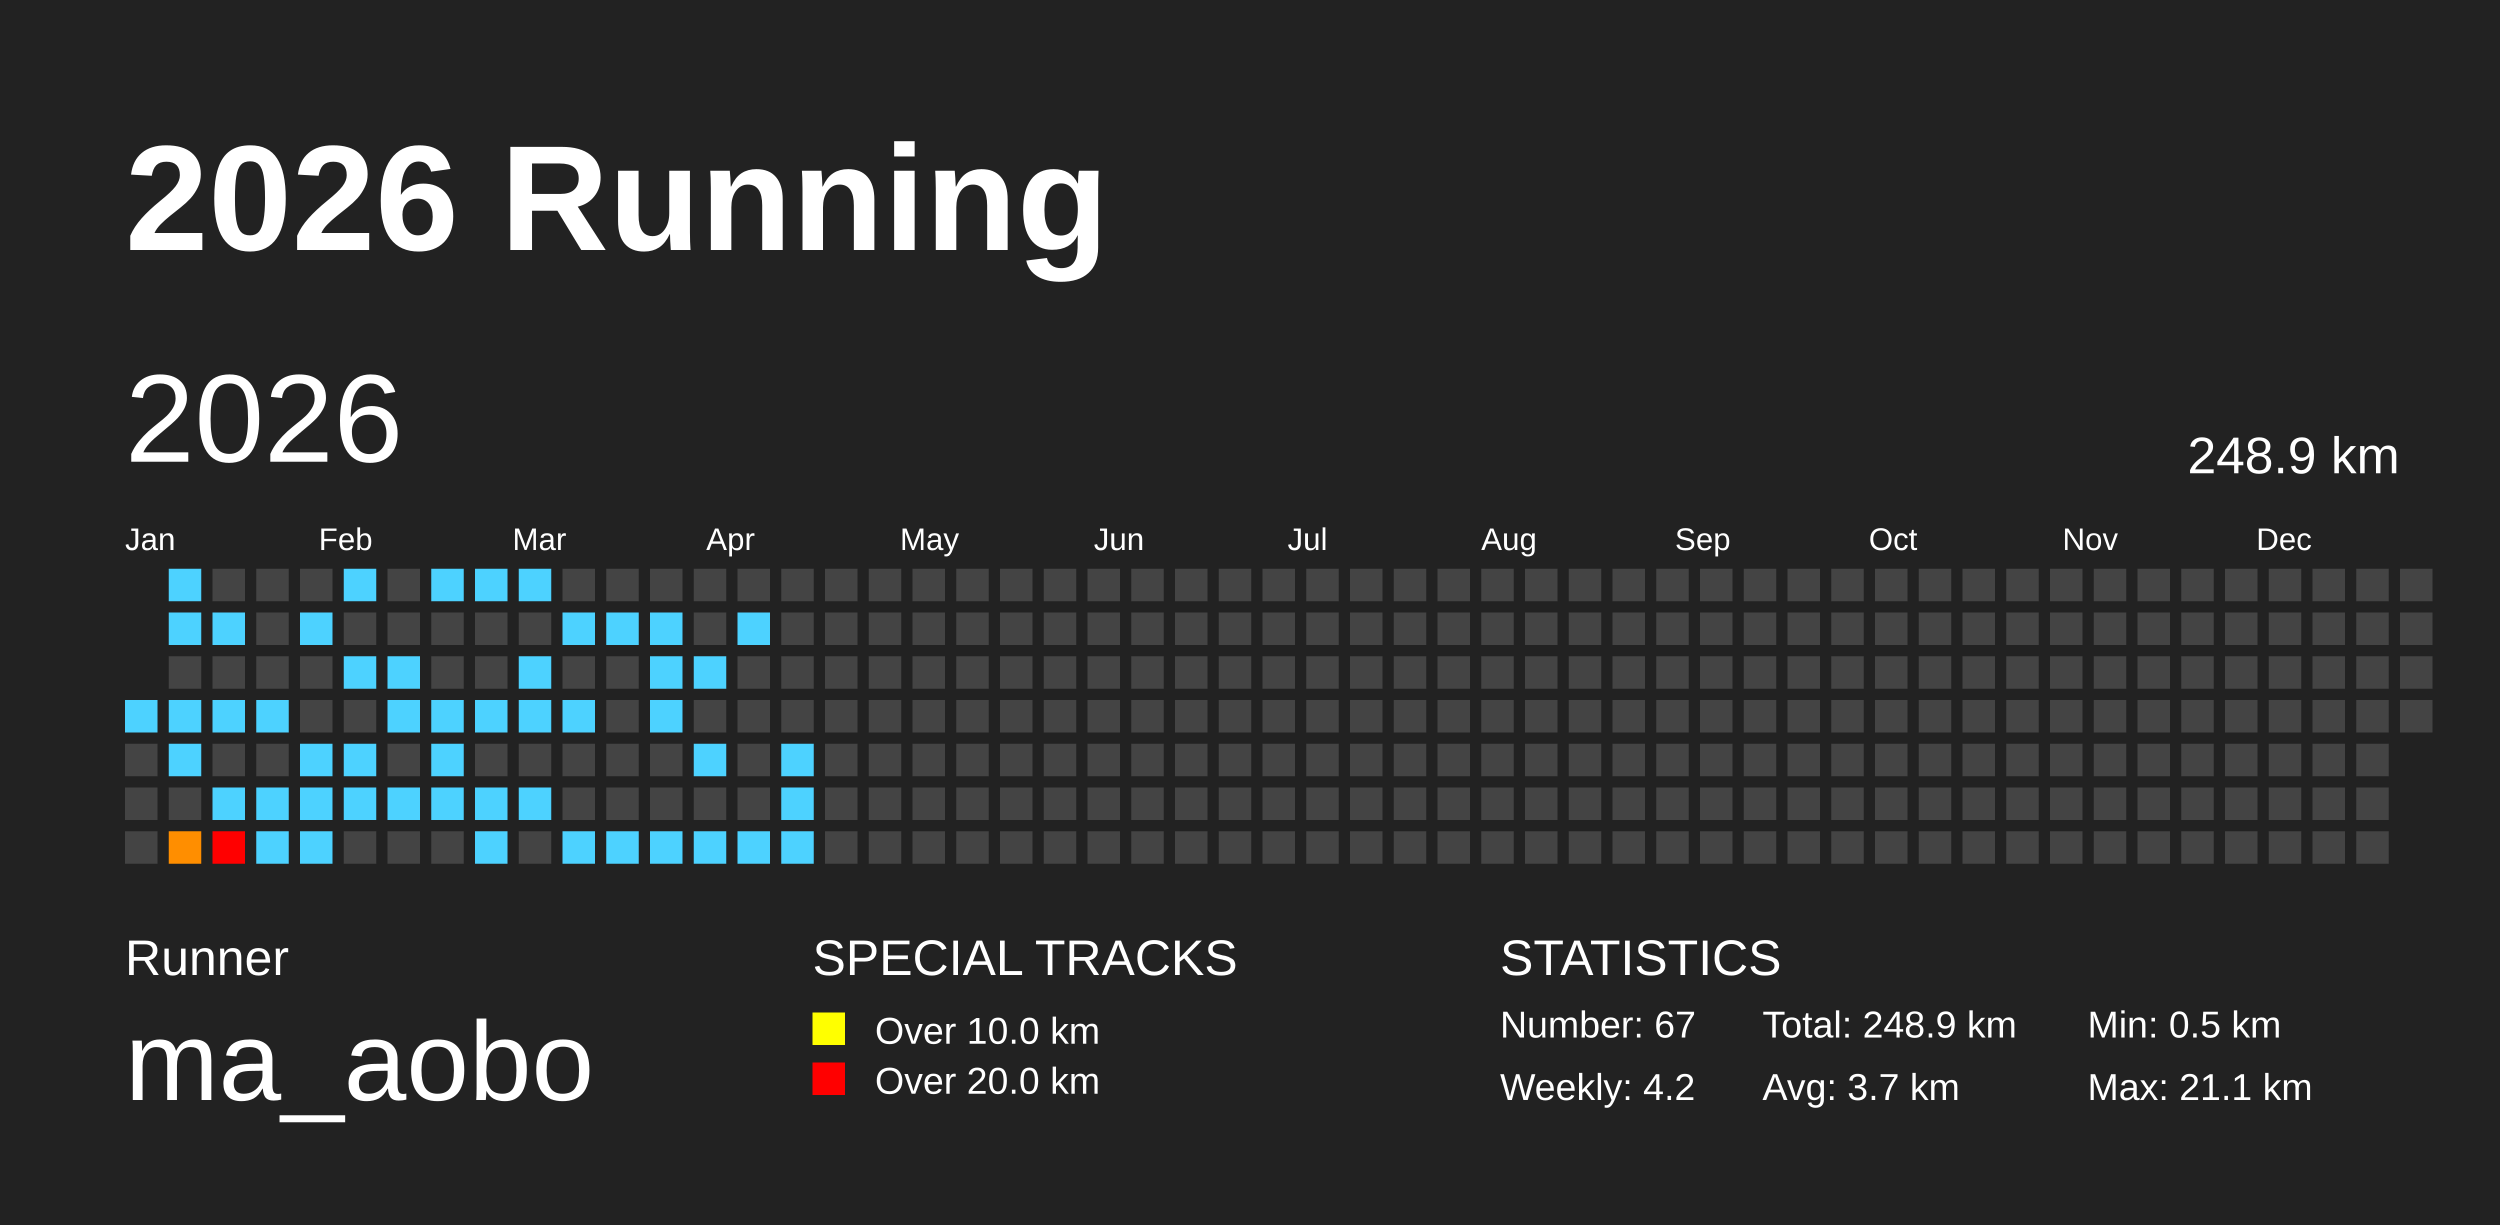
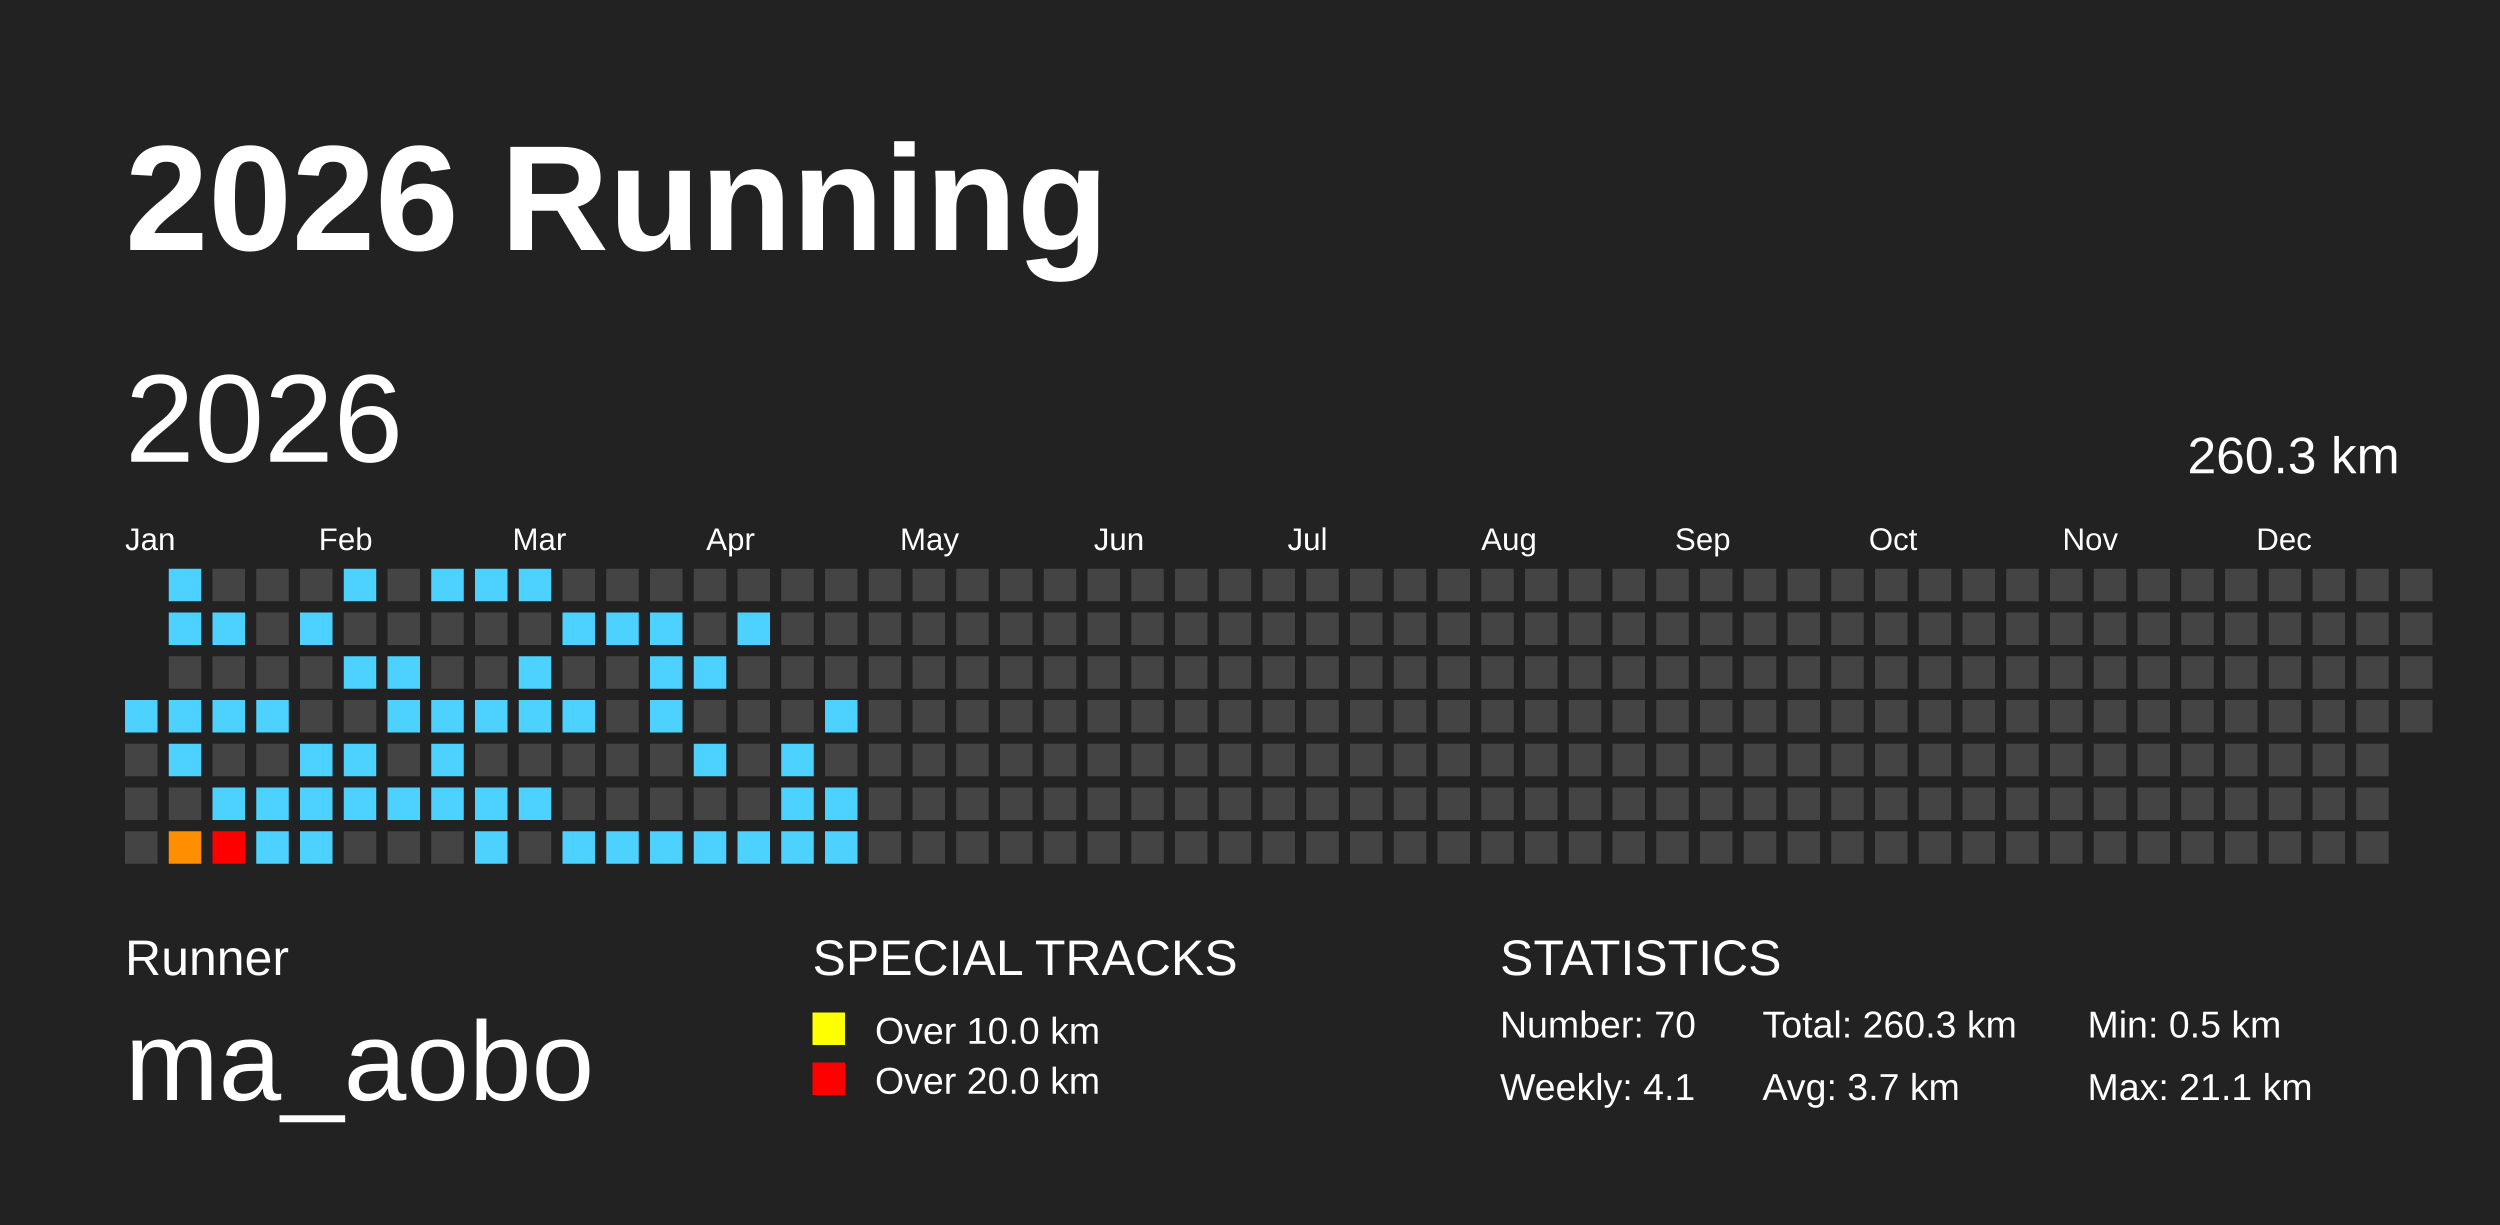
<svg xmlns="http://www.w3.org/2000/svg" baseProfile="full" height="98mm" version="1.1" viewBox="0,0,200,98" width="200mm">
  <defs />
  <rect fill="#222222" height="98" width="200" x="0" y="0" />
  <text fill="#FFFFFF" style="font-size:12px; font-family:Arial; font-weight:bold;" x="10" y="20">2026 Running</text>
  <text fill="#FFFFFF" style="font-size:4px; font-family:Arial" x="10" y="78">Runner</text>
  <text fill="#FFFFFF" style="font-size:9px; font-family:Arial" x="10" y="88">ma_aobo</text>
  <text fill="#FFFFFF" style="font-size:4px; font-family:Arial" x="65" y="78">SPECIAL TRACKS</text>
  <rect fill="yellow" height="2.6" width="2.6" x="65" y="81" />
  <text fill="#FFFFFF" style="font-size:3px; font-family:Arial" x="70" y="83.5">Over 10.0 km</text>
  <rect fill="red" height="2.6" width="2.6" x="65" y="85" />
  <text fill="#FFFFFF" style="font-size:3px; font-family:Arial" x="70" y="87.5">Over 20.0 km</text>
  <text fill="#FFFFFF" style="font-size:4px; font-family:Arial" x="120" y="78">STATISTICS</text>
-   <text fill="#FFFFFF" style="font-size:3px; font-family:Arial" x="120" y="83">Number: 67</text>
-   <text fill="#FFFFFF" style="font-size:3px; font-family:Arial" x="120" y="88">Weekly: 4.2</text>
-   <text fill="#FFFFFF" style="font-size:3px; font-family:Arial" x="141" y="83">Total: 248.9 km</text>
+   <text fill="#FFFFFF" style="font-size:3px; font-family:Arial" x="120" y="83">Number: 70</text>
+   <text fill="#FFFFFF" style="font-size:3px; font-family:Arial" x="120" y="88">Weekly: 4.1</text>
+   <text fill="#FFFFFF" style="font-size:3px; font-family:Arial" x="141" y="83">Total: 260.3 km</text>
  <text fill="#FFFFFF" style="font-size:3px; font-family:Arial" x="141" y="88">Avg: 3.7 km</text>
  <text fill="#FFFFFF" style="font-size:3px; font-family:Arial" x="167" y="83">Min: 0.5 km</text>
  <text fill="#FFFFFF" style="font-size:3px; font-family:Arial" x="167" y="88">Max: 21.1 km</text>
  <text dominant-baseline="hanging" fill="#FFFFFF" style="font-size:10.0px; font-family:Arial;" x="10" y="30">2026</text>
-   <text dominant-baseline="hanging" fill="#FFFFFF" style="font-size:4.125px; font-family:Arial;" x="175" y="35">248.9 km</text>
+   <text dominant-baseline="hanging" fill="#FFFFFF" style="font-size:4.125px; font-family:Arial;" x="175" y="35">260.3 km</text>
  <text fill="#FFFFFF" style="font-size:2.5px; font-family:Arial" x="10.0" y="44">Jan</text>
  <text fill="#FFFFFF" style="font-size:2.5px; font-family:Arial" x="25.5" y="44">Feb</text>
  <text fill="#FFFFFF" style="font-size:2.5px; font-family:Arial" x="41.0" y="44">Mar</text>
  <text fill="#FFFFFF" style="font-size:2.5px; font-family:Arial" x="56.5" y="44">Apr</text>
  <text fill="#FFFFFF" style="font-size:2.5px; font-family:Arial" x="72.0" y="44">May</text>
  <text fill="#FFFFFF" style="font-size:2.5px; font-family:Arial" x="87.5" y="44">Jun</text>
  <text fill="#FFFFFF" style="font-size:2.5px; font-family:Arial" x="103.0" y="44">Jul</text>
  <text fill="#FFFFFF" style="font-size:2.5px; font-family:Arial" x="118.5" y="44">Aug</text>
  <text fill="#FFFFFF" style="font-size:2.5px; font-family:Arial" x="134.0" y="44">Sep</text>
  <text fill="#FFFFFF" style="font-size:2.5px; font-family:Arial" x="149.5" y="44">Oct</text>
  <text fill="#FFFFFF" style="font-size:2.5px; font-family:Arial" x="165.0" y="44">Nov</text>
  <text fill="#FFFFFF" style="font-size:2.5px; font-family:Arial" x="180.5" y="44">Dec</text>
  <rect fill="#4dd2ff" height="2.6" width="2.6" x="10.0" y="56.0" />
  <rect fill="#444444" height="2.6" width="2.6" x="10.0" y="59.5" />
  <rect fill="#444444" height="2.6" width="2.6" x="10.0" y="63.0" />
  <rect fill="#444444" height="2.6" width="2.6" x="10.0" y="66.5" />
  <rect fill="#4dd2ff" height="2.6" width="2.6" x="13.5" y="45.5" />
  <rect fill="#4dd2ff" height="2.6" width="2.6" x="13.5" y="49.0" />
  <rect fill="#444444" height="2.6" width="2.6" x="13.5" y="52.5" />
  <rect fill="#4dd2ff" height="2.6" width="2.6" x="13.5" y="56.0" />
  <rect fill="#4dd2ff" height="2.6" width="2.6" x="13.5" y="59.5" />
  <rect fill="#444444" height="2.6" width="2.6" x="13.5" y="63.0" />
  <rect fill="#ff8e00" height="2.6" width="2.6" x="13.5" y="66.5" />
  <rect fill="#444444" height="2.6" width="2.6" x="17.0" y="45.5" />
  <rect fill="#4dd2ff" height="2.6" width="2.6" x="17.0" y="49.0" />
  <rect fill="#444444" height="2.6" width="2.6" x="17.0" y="52.5" />
  <rect fill="#4dd2ff" height="2.6" width="2.6" x="17.0" y="56.0" />
  <rect fill="#444444" height="2.6" width="2.6" x="17.0" y="59.5" />
  <rect fill="#4dd2ff" height="2.6" width="2.6" x="17.0" y="63.0" />
  <rect fill="red" height="2.6" width="2.6" x="17.0" y="66.5" />
  <rect fill="#444444" height="2.6" width="2.6" x="20.5" y="45.5" />
  <rect fill="#444444" height="2.6" width="2.6" x="20.5" y="49.0" />
  <rect fill="#444444" height="2.6" width="2.6" x="20.5" y="52.5" />
  <rect fill="#4dd2ff" height="2.6" width="2.6" x="20.5" y="56.0" />
  <rect fill="#444444" height="2.6" width="2.6" x="20.5" y="59.5" />
  <rect fill="#4dd2ff" height="2.6" width="2.6" x="20.5" y="63.0" />
  <rect fill="#4dd2ff" height="2.6" width="2.6" x="20.5" y="66.5" />
  <rect fill="#444444" height="2.6" width="2.6" x="24.0" y="45.5" />
  <rect fill="#4dd2ff" height="2.6" width="2.6" x="24.0" y="49.0" />
  <rect fill="#444444" height="2.6" width="2.6" x="24.0" y="52.5" />
  <rect fill="#444444" height="2.6" width="2.6" x="24.0" y="56.0" />
  <rect fill="#4dd2ff" height="2.6" width="2.6" x="24.0" y="59.5" />
  <rect fill="#4dd2ff" height="2.6" width="2.6" x="24.0" y="63.0" />
  <rect fill="#4dd2ff" height="2.6" width="2.6" x="24.0" y="66.5" />
  <rect fill="#4dd2ff" height="2.6" width="2.6" x="27.5" y="45.5" />
  <rect fill="#444444" height="2.6" width="2.6" x="27.5" y="49.0" />
  <rect fill="#4dd2ff" height="2.6" width="2.6" x="27.5" y="52.5" />
  <rect fill="#444444" height="2.6" width="2.6" x="27.5" y="56.0" />
  <rect fill="#4dd2ff" height="2.6" width="2.6" x="27.5" y="59.5" />
  <rect fill="#4dd2ff" height="2.6" width="2.6" x="27.5" y="63.0" />
  <rect fill="#444444" height="2.6" width="2.6" x="27.5" y="66.5" />
  <rect fill="#444444" height="2.6" width="2.6" x="31.0" y="45.5" />
  <rect fill="#444444" height="2.6" width="2.6" x="31.0" y="49.0" />
  <rect fill="#4dd2ff" height="2.6" width="2.6" x="31.0" y="52.5" />
  <rect fill="#4dd2ff" height="2.6" width="2.6" x="31.0" y="56.0" />
  <rect fill="#444444" height="2.6" width="2.6" x="31.0" y="59.5" />
  <rect fill="#4dd2ff" height="2.6" width="2.6" x="31.0" y="63.0" />
  <rect fill="#444444" height="2.6" width="2.6" x="31.0" y="66.5" />
  <rect fill="#4dd2ff" height="2.6" width="2.6" x="34.5" y="45.5" />
  <rect fill="#444444" height="2.6" width="2.6" x="34.5" y="49.0" />
  <rect fill="#444444" height="2.6" width="2.6" x="34.5" y="52.5" />
  <rect fill="#4dd2ff" height="2.6" width="2.6" x="34.5" y="56.0" />
  <rect fill="#4dd2ff" height="2.6" width="2.6" x="34.5" y="59.5" />
  <rect fill="#4dd2ff" height="2.6" width="2.6" x="34.5" y="63.0" />
  <rect fill="#444444" height="2.6" width="2.6" x="34.5" y="66.5" />
  <rect fill="#4dd2ff" height="2.6" width="2.6" x="38.0" y="45.5" />
  <rect fill="#444444" height="2.6" width="2.6" x="38.0" y="49.0" />
  <rect fill="#444444" height="2.6" width="2.6" x="38.0" y="52.5" />
  <rect fill="#4dd2ff" height="2.6" width="2.6" x="38.0" y="56.0" />
  <rect fill="#444444" height="2.6" width="2.6" x="38.0" y="59.5" />
  <rect fill="#4dd2ff" height="2.6" width="2.6" x="38.0" y="63.0" />
  <rect fill="#4dd2ff" height="2.6" width="2.6" x="38.0" y="66.5" />
  <rect fill="#4dd2ff" height="2.6" width="2.6" x="41.5" y="45.5" />
  <rect fill="#444444" height="2.6" width="2.6" x="41.5" y="49.0" />
  <rect fill="#4dd2ff" height="2.6" width="2.6" x="41.5" y="52.5" />
  <rect fill="#4dd2ff" height="2.6" width="2.6" x="41.5" y="56.0" />
  <rect fill="#444444" height="2.6" width="2.6" x="41.5" y="59.5" />
  <rect fill="#4dd2ff" height="2.6" width="2.6" x="41.5" y="63.0" />
  <rect fill="#444444" height="2.6" width="2.6" x="41.5" y="66.5" />
  <rect fill="#444444" height="2.6" width="2.6" x="45.0" y="45.5" />
  <rect fill="#4dd2ff" height="2.6" width="2.6" x="45.0" y="49.0" />
  <rect fill="#444444" height="2.6" width="2.6" x="45.0" y="52.5" />
  <rect fill="#4dd2ff" height="2.6" width="2.6" x="45.0" y="56.0" />
  <rect fill="#444444" height="2.6" width="2.6" x="45.0" y="59.5" />
  <rect fill="#444444" height="2.6" width="2.6" x="45.0" y="63.0" />
  <rect fill="#4dd2ff" height="2.6" width="2.6" x="45.0" y="66.5" />
  <rect fill="#444444" height="2.6" width="2.6" x="48.5" y="45.5" />
  <rect fill="#4dd2ff" height="2.6" width="2.6" x="48.5" y="49.0" />
  <rect fill="#444444" height="2.6" width="2.6" x="48.5" y="52.5" />
  <rect fill="#444444" height="2.6" width="2.6" x="48.5" y="56.0" />
  <rect fill="#444444" height="2.6" width="2.6" x="48.5" y="59.5" />
  <rect fill="#444444" height="2.6" width="2.6" x="48.5" y="63.0" />
  <rect fill="#4dd2ff" height="2.6" width="2.6" x="48.5" y="66.5" />
  <rect fill="#444444" height="2.6" width="2.6" x="52.0" y="45.5" />
  <rect fill="#4dd2ff" height="2.6" width="2.6" x="52.0" y="49.0" />
  <rect fill="#4dd2ff" height="2.6" width="2.6" x="52.0" y="52.5" />
  <rect fill="#4dd2ff" height="2.6" width="2.6" x="52.0" y="56.0" />
  <rect fill="#444444" height="2.6" width="2.6" x="52.0" y="59.5" />
  <rect fill="#444444" height="2.6" width="2.6" x="52.0" y="63.0" />
  <rect fill="#4dd2ff" height="2.6" width="2.6" x="52.0" y="66.5" />
  <rect fill="#444444" height="2.6" width="2.6" x="55.5" y="45.5" />
  <rect fill="#444444" height="2.6" width="2.6" x="55.5" y="49.0" />
  <rect fill="#4dd2ff" height="2.6" width="2.6" x="55.5" y="52.5" />
  <rect fill="#444444" height="2.6" width="2.6" x="55.5" y="56.0" />
  <rect fill="#4dd2ff" height="2.6" width="2.6" x="55.5" y="59.5" />
  <rect fill="#444444" height="2.6" width="2.6" x="55.5" y="63.0" />
  <rect fill="#4dd2ff" height="2.6" width="2.6" x="55.5" y="66.5" />
  <rect fill="#444444" height="2.6" width="2.6" x="59.0" y="45.5" />
  <rect fill="#4dd2ff" height="2.6" width="2.6" x="59.0" y="49.0" />
  <rect fill="#444444" height="2.6" width="2.6" x="59.0" y="52.5" />
  <rect fill="#444444" height="2.6" width="2.6" x="59.0" y="56.0" />
  <rect fill="#444444" height="2.6" width="2.6" x="59.0" y="59.5" />
  <rect fill="#444444" height="2.6" width="2.6" x="59.0" y="63.0" />
  <rect fill="#4dd2ff" height="2.6" width="2.6" x="59.0" y="66.5" />
  <rect fill="#444444" height="2.6" width="2.6" x="62.5" y="45.5" />
  <rect fill="#444444" height="2.6" width="2.6" x="62.5" y="49.0" />
  <rect fill="#444444" height="2.6" width="2.6" x="62.5" y="52.5" />
  <rect fill="#444444" height="2.6" width="2.6" x="62.5" y="56.0" />
  <rect fill="#4dd2ff" height="2.6" width="2.6" x="62.5" y="59.5" />
  <rect fill="#4dd2ff" height="2.6" width="2.6" x="62.5" y="63.0" />
  <rect fill="#4dd2ff" height="2.6" width="2.6" x="62.5" y="66.5" />
  <rect fill="#444444" height="2.6" width="2.6" x="66.0" y="45.5" />
  <rect fill="#444444" height="2.6" width="2.6" x="66.0" y="49.0" />
  <rect fill="#444444" height="2.6" width="2.6" x="66.0" y="52.5" />
-   <rect fill="#444444" height="2.6" width="2.6" x="66.0" y="56.0" />
+   <rect fill="#4dd2ff" height="2.6" width="2.6" x="66.0" y="56.0" />
  <rect fill="#444444" height="2.6" width="2.6" x="66.0" y="59.5" />
-   <rect fill="#444444" height="2.6" width="2.6" x="66.0" y="63.0" />
-   <rect fill="#444444" height="2.6" width="2.6" x="66.0" y="66.5" />
+   <rect fill="#4dd2ff" height="2.6" width="2.6" x="66.0" y="63.0" />
+   <rect fill="#4dd2ff" height="2.6" width="2.6" x="66.0" y="66.5" />
  <rect fill="#444444" height="2.6" width="2.6" x="69.5" y="45.5" />
  <rect fill="#444444" height="2.6" width="2.6" x="69.5" y="49.0" />
  <rect fill="#444444" height="2.6" width="2.6" x="69.5" y="52.5" />
  <rect fill="#444444" height="2.6" width="2.6" x="69.5" y="56.0" />
  <rect fill="#444444" height="2.6" width="2.6" x="69.5" y="59.5" />
  <rect fill="#444444" height="2.6" width="2.6" x="69.5" y="63.0" />
  <rect fill="#444444" height="2.6" width="2.6" x="69.5" y="66.5" />
  <rect fill="#444444" height="2.6" width="2.6" x="73.0" y="45.5" />
  <rect fill="#444444" height="2.6" width="2.6" x="73.0" y="49.0" />
  <rect fill="#444444" height="2.6" width="2.6" x="73.0" y="52.5" />
  <rect fill="#444444" height="2.6" width="2.6" x="73.0" y="56.0" />
  <rect fill="#444444" height="2.6" width="2.6" x="73.0" y="59.5" />
  <rect fill="#444444" height="2.6" width="2.6" x="73.0" y="63.0" />
  <rect fill="#444444" height="2.6" width="2.6" x="73.0" y="66.5" />
  <rect fill="#444444" height="2.6" width="2.6" x="76.5" y="45.5" />
  <rect fill="#444444" height="2.6" width="2.6" x="76.5" y="49.0" />
  <rect fill="#444444" height="2.6" width="2.6" x="76.5" y="52.5" />
  <rect fill="#444444" height="2.6" width="2.6" x="76.5" y="56.0" />
  <rect fill="#444444" height="2.6" width="2.6" x="76.5" y="59.5" />
  <rect fill="#444444" height="2.6" width="2.6" x="76.5" y="63.0" />
  <rect fill="#444444" height="2.6" width="2.6" x="76.5" y="66.5" />
  <rect fill="#444444" height="2.6" width="2.6" x="80.0" y="45.5" />
  <rect fill="#444444" height="2.6" width="2.6" x="80.0" y="49.0" />
  <rect fill="#444444" height="2.6" width="2.6" x="80.0" y="52.5" />
  <rect fill="#444444" height="2.6" width="2.6" x="80.0" y="56.0" />
  <rect fill="#444444" height="2.6" width="2.6" x="80.0" y="59.5" />
  <rect fill="#444444" height="2.6" width="2.6" x="80.0" y="63.0" />
  <rect fill="#444444" height="2.6" width="2.6" x="80.0" y="66.5" />
  <rect fill="#444444" height="2.6" width="2.6" x="83.5" y="45.5" />
  <rect fill="#444444" height="2.6" width="2.6" x="83.5" y="49.0" />
  <rect fill="#444444" height="2.6" width="2.6" x="83.5" y="52.5" />
  <rect fill="#444444" height="2.6" width="2.6" x="83.5" y="56.0" />
  <rect fill="#444444" height="2.6" width="2.6" x="83.5" y="59.5" />
  <rect fill="#444444" height="2.6" width="2.6" x="83.5" y="63.0" />
  <rect fill="#444444" height="2.6" width="2.6" x="83.5" y="66.5" />
  <rect fill="#444444" height="2.6" width="2.6" x="87.0" y="45.5" />
  <rect fill="#444444" height="2.6" width="2.6" x="87.0" y="49.0" />
  <rect fill="#444444" height="2.6" width="2.6" x="87.0" y="52.5" />
  <rect fill="#444444" height="2.6" width="2.6" x="87.0" y="56.0" />
  <rect fill="#444444" height="2.6" width="2.6" x="87.0" y="59.5" />
  <rect fill="#444444" height="2.6" width="2.6" x="87.0" y="63.0" />
  <rect fill="#444444" height="2.6" width="2.6" x="87.0" y="66.5" />
  <rect fill="#444444" height="2.6" width="2.6" x="90.5" y="45.5" />
  <rect fill="#444444" height="2.6" width="2.6" x="90.5" y="49.0" />
  <rect fill="#444444" height="2.6" width="2.6" x="90.5" y="52.5" />
  <rect fill="#444444" height="2.6" width="2.6" x="90.5" y="56.0" />
  <rect fill="#444444" height="2.6" width="2.6" x="90.5" y="59.5" />
  <rect fill="#444444" height="2.6" width="2.6" x="90.5" y="63.0" />
  <rect fill="#444444" height="2.6" width="2.6" x="90.5" y="66.5" />
  <rect fill="#444444" height="2.6" width="2.6" x="94.0" y="45.5" />
  <rect fill="#444444" height="2.6" width="2.6" x="94.0" y="49.0" />
  <rect fill="#444444" height="2.6" width="2.6" x="94.0" y="52.5" />
  <rect fill="#444444" height="2.6" width="2.6" x="94.0" y="56.0" />
  <rect fill="#444444" height="2.6" width="2.6" x="94.0" y="59.5" />
  <rect fill="#444444" height="2.6" width="2.6" x="94.0" y="63.0" />
  <rect fill="#444444" height="2.6" width="2.6" x="94.0" y="66.5" />
  <rect fill="#444444" height="2.6" width="2.6" x="97.5" y="45.5" />
  <rect fill="#444444" height="2.6" width="2.6" x="97.5" y="49.0" />
  <rect fill="#444444" height="2.6" width="2.6" x="97.5" y="52.5" />
  <rect fill="#444444" height="2.6" width="2.6" x="97.5" y="56.0" />
  <rect fill="#444444" height="2.6" width="2.6" x="97.5" y="59.5" />
  <rect fill="#444444" height="2.6" width="2.6" x="97.5" y="63.0" />
  <rect fill="#444444" height="2.6" width="2.6" x="97.5" y="66.5" />
  <rect fill="#444444" height="2.6" width="2.6" x="101.0" y="45.5" />
  <rect fill="#444444" height="2.6" width="2.6" x="101.0" y="49.0" />
  <rect fill="#444444" height="2.6" width="2.6" x="101.0" y="52.5" />
  <rect fill="#444444" height="2.6" width="2.6" x="101.0" y="56.0" />
  <rect fill="#444444" height="2.6" width="2.6" x="101.0" y="59.5" />
  <rect fill="#444444" height="2.6" width="2.6" x="101.0" y="63.0" />
  <rect fill="#444444" height="2.6" width="2.6" x="101.0" y="66.5" />
  <rect fill="#444444" height="2.6" width="2.6" x="104.5" y="45.5" />
  <rect fill="#444444" height="2.6" width="2.6" x="104.5" y="49.0" />
  <rect fill="#444444" height="2.6" width="2.6" x="104.5" y="52.5" />
  <rect fill="#444444" height="2.6" width="2.6" x="104.5" y="56.0" />
  <rect fill="#444444" height="2.6" width="2.6" x="104.5" y="59.5" />
  <rect fill="#444444" height="2.6" width="2.6" x="104.5" y="63.0" />
  <rect fill="#444444" height="2.6" width="2.6" x="104.5" y="66.5" />
  <rect fill="#444444" height="2.6" width="2.6" x="108.0" y="45.5" />
  <rect fill="#444444" height="2.6" width="2.6" x="108.0" y="49.0" />
  <rect fill="#444444" height="2.6" width="2.6" x="108.0" y="52.5" />
  <rect fill="#444444" height="2.6" width="2.6" x="108.0" y="56.0" />
  <rect fill="#444444" height="2.6" width="2.6" x="108.0" y="59.5" />
  <rect fill="#444444" height="2.6" width="2.6" x="108.0" y="63.0" />
  <rect fill="#444444" height="2.6" width="2.6" x="108.0" y="66.5" />
  <rect fill="#444444" height="2.6" width="2.6" x="111.5" y="45.5" />
  <rect fill="#444444" height="2.6" width="2.6" x="111.5" y="49.0" />
  <rect fill="#444444" height="2.6" width="2.6" x="111.5" y="52.5" />
  <rect fill="#444444" height="2.6" width="2.6" x="111.5" y="56.0" />
  <rect fill="#444444" height="2.6" width="2.6" x="111.5" y="59.5" />
  <rect fill="#444444" height="2.6" width="2.6" x="111.5" y="63.0" />
  <rect fill="#444444" height="2.6" width="2.6" x="111.5" y="66.5" />
  <rect fill="#444444" height="2.6" width="2.6" x="115.0" y="45.5" />
  <rect fill="#444444" height="2.6" width="2.6" x="115.0" y="49.0" />
  <rect fill="#444444" height="2.6" width="2.6" x="115.0" y="52.5" />
  <rect fill="#444444" height="2.6" width="2.6" x="115.0" y="56.0" />
  <rect fill="#444444" height="2.6" width="2.6" x="115.0" y="59.5" />
  <rect fill="#444444" height="2.6" width="2.6" x="115.0" y="63.0" />
  <rect fill="#444444" height="2.6" width="2.6" x="115.0" y="66.5" />
  <rect fill="#444444" height="2.6" width="2.6" x="118.5" y="45.5" />
  <rect fill="#444444" height="2.6" width="2.6" x="118.5" y="49.0" />
  <rect fill="#444444" height="2.6" width="2.6" x="118.5" y="52.5" />
  <rect fill="#444444" height="2.6" width="2.6" x="118.5" y="56.0" />
  <rect fill="#444444" height="2.6" width="2.6" x="118.5" y="59.5" />
  <rect fill="#444444" height="2.6" width="2.6" x="118.5" y="63.0" />
  <rect fill="#444444" height="2.6" width="2.6" x="118.5" y="66.5" />
  <rect fill="#444444" height="2.6" width="2.6" x="122.0" y="45.5" />
  <rect fill="#444444" height="2.6" width="2.6" x="122.0" y="49.0" />
  <rect fill="#444444" height="2.6" width="2.6" x="122.0" y="52.5" />
  <rect fill="#444444" height="2.6" width="2.6" x="122.0" y="56.0" />
  <rect fill="#444444" height="2.6" width="2.6" x="122.0" y="59.5" />
  <rect fill="#444444" height="2.6" width="2.6" x="122.0" y="63.0" />
  <rect fill="#444444" height="2.6" width="2.6" x="122.0" y="66.5" />
  <rect fill="#444444" height="2.6" width="2.6" x="125.5" y="45.5" />
  <rect fill="#444444" height="2.6" width="2.6" x="125.5" y="49.0" />
  <rect fill="#444444" height="2.6" width="2.6" x="125.5" y="52.5" />
  <rect fill="#444444" height="2.6" width="2.6" x="125.5" y="56.0" />
  <rect fill="#444444" height="2.6" width="2.6" x="125.5" y="59.5" />
  <rect fill="#444444" height="2.6" width="2.6" x="125.5" y="63.0" />
  <rect fill="#444444" height="2.6" width="2.6" x="125.5" y="66.5" />
  <rect fill="#444444" height="2.6" width="2.6" x="129.0" y="45.5" />
  <rect fill="#444444" height="2.6" width="2.6" x="129.0" y="49.0" />
  <rect fill="#444444" height="2.6" width="2.6" x="129.0" y="52.5" />
  <rect fill="#444444" height="2.6" width="2.6" x="129.0" y="56.0" />
  <rect fill="#444444" height="2.6" width="2.6" x="129.0" y="59.5" />
  <rect fill="#444444" height="2.6" width="2.6" x="129.0" y="63.0" />
  <rect fill="#444444" height="2.6" width="2.6" x="129.0" y="66.5" />
  <rect fill="#444444" height="2.6" width="2.6" x="132.5" y="45.5" />
  <rect fill="#444444" height="2.6" width="2.6" x="132.5" y="49.0" />
  <rect fill="#444444" height="2.6" width="2.6" x="132.5" y="52.5" />
  <rect fill="#444444" height="2.6" width="2.6" x="132.5" y="56.0" />
  <rect fill="#444444" height="2.6" width="2.6" x="132.5" y="59.5" />
  <rect fill="#444444" height="2.6" width="2.6" x="132.5" y="63.0" />
  <rect fill="#444444" height="2.6" width="2.6" x="132.5" y="66.5" />
  <rect fill="#444444" height="2.6" width="2.6" x="136.0" y="45.5" />
  <rect fill="#444444" height="2.6" width="2.6" x="136.0" y="49.0" />
  <rect fill="#444444" height="2.6" width="2.6" x="136.0" y="52.5" />
  <rect fill="#444444" height="2.6" width="2.6" x="136.0" y="56.0" />
  <rect fill="#444444" height="2.6" width="2.6" x="136.0" y="59.5" />
  <rect fill="#444444" height="2.6" width="2.6" x="136.0" y="63.0" />
  <rect fill="#444444" height="2.6" width="2.6" x="136.0" y="66.5" />
  <rect fill="#444444" height="2.6" width="2.6" x="139.5" y="45.5" />
  <rect fill="#444444" height="2.6" width="2.6" x="139.5" y="49.0" />
  <rect fill="#444444" height="2.6" width="2.6" x="139.5" y="52.5" />
  <rect fill="#444444" height="2.6" width="2.6" x="139.5" y="56.0" />
  <rect fill="#444444" height="2.6" width="2.6" x="139.5" y="59.5" />
  <rect fill="#444444" height="2.6" width="2.6" x="139.5" y="63.0" />
  <rect fill="#444444" height="2.6" width="2.6" x="139.5" y="66.5" />
  <rect fill="#444444" height="2.6" width="2.6" x="143.0" y="45.5" />
  <rect fill="#444444" height="2.6" width="2.6" x="143.0" y="49.0" />
  <rect fill="#444444" height="2.6" width="2.6" x="143.0" y="52.5" />
  <rect fill="#444444" height="2.6" width="2.6" x="143.0" y="56.0" />
  <rect fill="#444444" height="2.6" width="2.6" x="143.0" y="59.5" />
  <rect fill="#444444" height="2.6" width="2.6" x="143.0" y="63.0" />
  <rect fill="#444444" height="2.6" width="2.6" x="143.0" y="66.5" />
  <rect fill="#444444" height="2.6" width="2.6" x="146.5" y="45.5" />
  <rect fill="#444444" height="2.6" width="2.6" x="146.5" y="49.0" />
  <rect fill="#444444" height="2.6" width="2.6" x="146.5" y="52.5" />
  <rect fill="#444444" height="2.6" width="2.6" x="146.5" y="56.0" />
  <rect fill="#444444" height="2.6" width="2.6" x="146.5" y="59.5" />
  <rect fill="#444444" height="2.6" width="2.6" x="146.5" y="63.0" />
  <rect fill="#444444" height="2.6" width="2.6" x="146.5" y="66.5" />
  <rect fill="#444444" height="2.6" width="2.6" x="150.0" y="45.5" />
  <rect fill="#444444" height="2.6" width="2.6" x="150.0" y="49.0" />
  <rect fill="#444444" height="2.6" width="2.6" x="150.0" y="52.5" />
  <rect fill="#444444" height="2.6" width="2.6" x="150.0" y="56.0" />
  <rect fill="#444444" height="2.6" width="2.6" x="150.0" y="59.5" />
  <rect fill="#444444" height="2.6" width="2.6" x="150.0" y="63.0" />
  <rect fill="#444444" height="2.6" width="2.6" x="150.0" y="66.5" />
  <rect fill="#444444" height="2.6" width="2.6" x="153.5" y="45.5" />
  <rect fill="#444444" height="2.6" width="2.6" x="153.5" y="49.0" />
  <rect fill="#444444" height="2.6" width="2.6" x="153.5" y="52.5" />
  <rect fill="#444444" height="2.6" width="2.6" x="153.5" y="56.0" />
  <rect fill="#444444" height="2.6" width="2.6" x="153.5" y="59.5" />
  <rect fill="#444444" height="2.6" width="2.6" x="153.5" y="63.0" />
  <rect fill="#444444" height="2.6" width="2.6" x="153.5" y="66.5" />
  <rect fill="#444444" height="2.6" width="2.6" x="157.0" y="45.5" />
  <rect fill="#444444" height="2.6" width="2.6" x="157.0" y="49.0" />
  <rect fill="#444444" height="2.6" width="2.6" x="157.0" y="52.5" />
  <rect fill="#444444" height="2.6" width="2.6" x="157.0" y="56.0" />
  <rect fill="#444444" height="2.6" width="2.6" x="157.0" y="59.5" />
  <rect fill="#444444" height="2.6" width="2.6" x="157.0" y="63.0" />
  <rect fill="#444444" height="2.6" width="2.6" x="157.0" y="66.5" />
  <rect fill="#444444" height="2.6" width="2.6" x="160.5" y="45.5" />
  <rect fill="#444444" height="2.6" width="2.6" x="160.5" y="49.0" />
  <rect fill="#444444" height="2.6" width="2.6" x="160.5" y="52.5" />
  <rect fill="#444444" height="2.6" width="2.6" x="160.5" y="56.0" />
  <rect fill="#444444" height="2.6" width="2.6" x="160.5" y="59.5" />
  <rect fill="#444444" height="2.6" width="2.6" x="160.5" y="63.0" />
  <rect fill="#444444" height="2.6" width="2.6" x="160.5" y="66.5" />
  <rect fill="#444444" height="2.6" width="2.6" x="164.0" y="45.5" />
  <rect fill="#444444" height="2.6" width="2.6" x="164.0" y="49.0" />
  <rect fill="#444444" height="2.6" width="2.6" x="164.0" y="52.5" />
  <rect fill="#444444" height="2.6" width="2.6" x="164.0" y="56.0" />
  <rect fill="#444444" height="2.6" width="2.6" x="164.0" y="59.5" />
  <rect fill="#444444" height="2.6" width="2.6" x="164.0" y="63.0" />
  <rect fill="#444444" height="2.6" width="2.6" x="164.0" y="66.5" />
  <rect fill="#444444" height="2.6" width="2.6" x="167.5" y="45.5" />
  <rect fill="#444444" height="2.6" width="2.6" x="167.5" y="49.0" />
  <rect fill="#444444" height="2.6" width="2.6" x="167.5" y="52.5" />
  <rect fill="#444444" height="2.6" width="2.6" x="167.5" y="56.0" />
  <rect fill="#444444" height="2.6" width="2.6" x="167.5" y="59.5" />
  <rect fill="#444444" height="2.6" width="2.6" x="167.5" y="63.0" />
  <rect fill="#444444" height="2.6" width="2.6" x="167.5" y="66.5" />
  <rect fill="#444444" height="2.6" width="2.6" x="171.0" y="45.5" />
  <rect fill="#444444" height="2.6" width="2.6" x="171.0" y="49.0" />
  <rect fill="#444444" height="2.6" width="2.6" x="171.0" y="52.5" />
  <rect fill="#444444" height="2.6" width="2.6" x="171.0" y="56.0" />
  <rect fill="#444444" height="2.6" width="2.6" x="171.0" y="59.5" />
  <rect fill="#444444" height="2.6" width="2.6" x="171.0" y="63.0" />
  <rect fill="#444444" height="2.6" width="2.6" x="171.0" y="66.5" />
  <rect fill="#444444" height="2.6" width="2.6" x="174.5" y="45.5" />
  <rect fill="#444444" height="2.6" width="2.6" x="174.5" y="49.0" />
  <rect fill="#444444" height="2.6" width="2.6" x="174.5" y="52.5" />
  <rect fill="#444444" height="2.6" width="2.6" x="174.5" y="56.0" />
  <rect fill="#444444" height="2.6" width="2.6" x="174.5" y="59.5" />
  <rect fill="#444444" height="2.6" width="2.6" x="174.5" y="63.0" />
  <rect fill="#444444" height="2.6" width="2.6" x="174.5" y="66.5" />
  <rect fill="#444444" height="2.6" width="2.6" x="178.0" y="45.5" />
  <rect fill="#444444" height="2.6" width="2.6" x="178.0" y="49.0" />
  <rect fill="#444444" height="2.6" width="2.6" x="178.0" y="52.5" />
  <rect fill="#444444" height="2.6" width="2.6" x="178.0" y="56.0" />
  <rect fill="#444444" height="2.6" width="2.6" x="178.0" y="59.5" />
  <rect fill="#444444" height="2.6" width="2.6" x="178.0" y="63.0" />
  <rect fill="#444444" height="2.6" width="2.6" x="178.0" y="66.5" />
  <rect fill="#444444" height="2.6" width="2.6" x="181.5" y="45.5" />
  <rect fill="#444444" height="2.6" width="2.6" x="181.5" y="49.0" />
  <rect fill="#444444" height="2.6" width="2.6" x="181.5" y="52.5" />
  <rect fill="#444444" height="2.6" width="2.6" x="181.5" y="56.0" />
  <rect fill="#444444" height="2.6" width="2.6" x="181.5" y="59.5" />
  <rect fill="#444444" height="2.6" width="2.6" x="181.5" y="63.0" />
  <rect fill="#444444" height="2.6" width="2.6" x="181.5" y="66.5" />
  <rect fill="#444444" height="2.6" width="2.6" x="185.0" y="45.5" />
  <rect fill="#444444" height="2.6" width="2.6" x="185.0" y="49.0" />
  <rect fill="#444444" height="2.6" width="2.6" x="185.0" y="52.5" />
  <rect fill="#444444" height="2.6" width="2.6" x="185.0" y="56.0" />
  <rect fill="#444444" height="2.6" width="2.6" x="185.0" y="59.5" />
  <rect fill="#444444" height="2.6" width="2.6" x="185.0" y="63.0" />
  <rect fill="#444444" height="2.6" width="2.6" x="185.0" y="66.5" />
  <rect fill="#444444" height="2.6" width="2.6" x="188.5" y="45.5" />
  <rect fill="#444444" height="2.6" width="2.6" x="188.5" y="49.0" />
  <rect fill="#444444" height="2.6" width="2.6" x="188.5" y="52.5" />
  <rect fill="#444444" height="2.6" width="2.6" x="188.5" y="56.0" />
  <rect fill="#444444" height="2.6" width="2.6" x="188.5" y="59.5" />
  <rect fill="#444444" height="2.6" width="2.6" x="188.5" y="63.0" />
  <rect fill="#444444" height="2.6" width="2.6" x="188.5" y="66.5" />
  <rect fill="#444444" height="2.6" width="2.6" x="192.0" y="45.5" />
  <rect fill="#444444" height="2.6" width="2.6" x="192.0" y="49.0" />
  <rect fill="#444444" height="2.6" width="2.6" x="192.0" y="52.5" />
  <rect fill="#444444" height="2.6" width="2.6" x="192.0" y="56.0" />
</svg>
